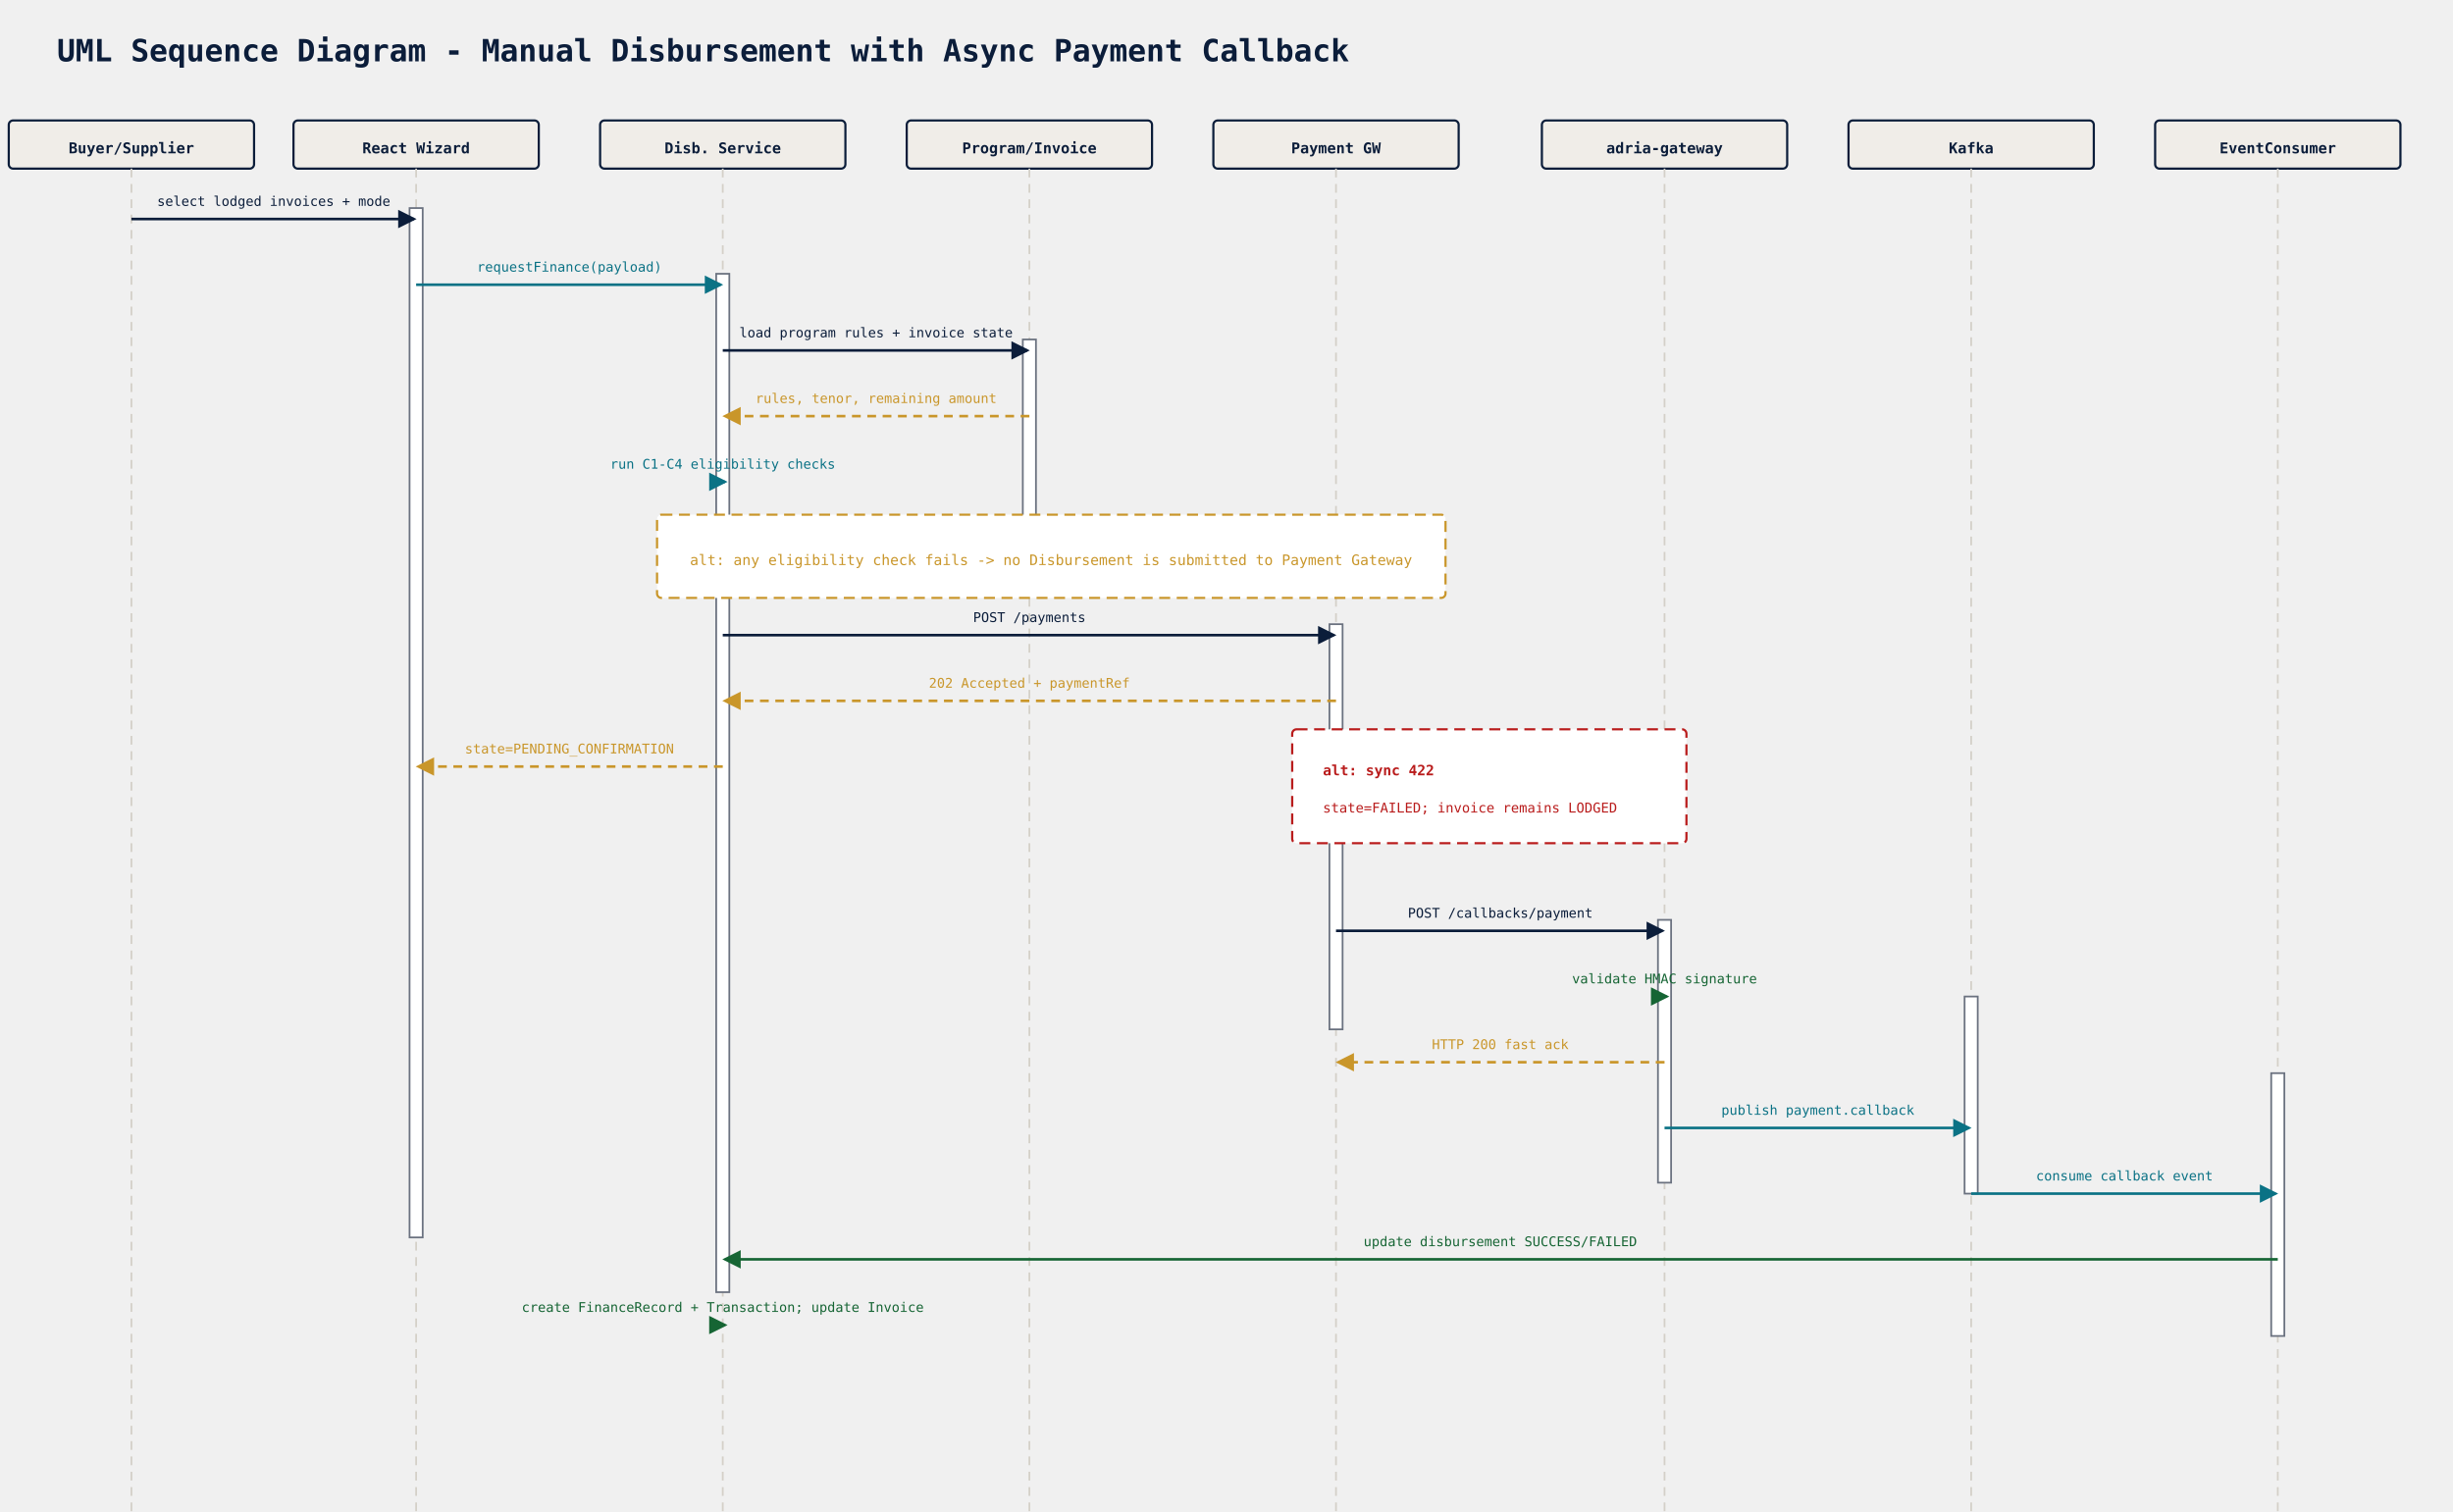
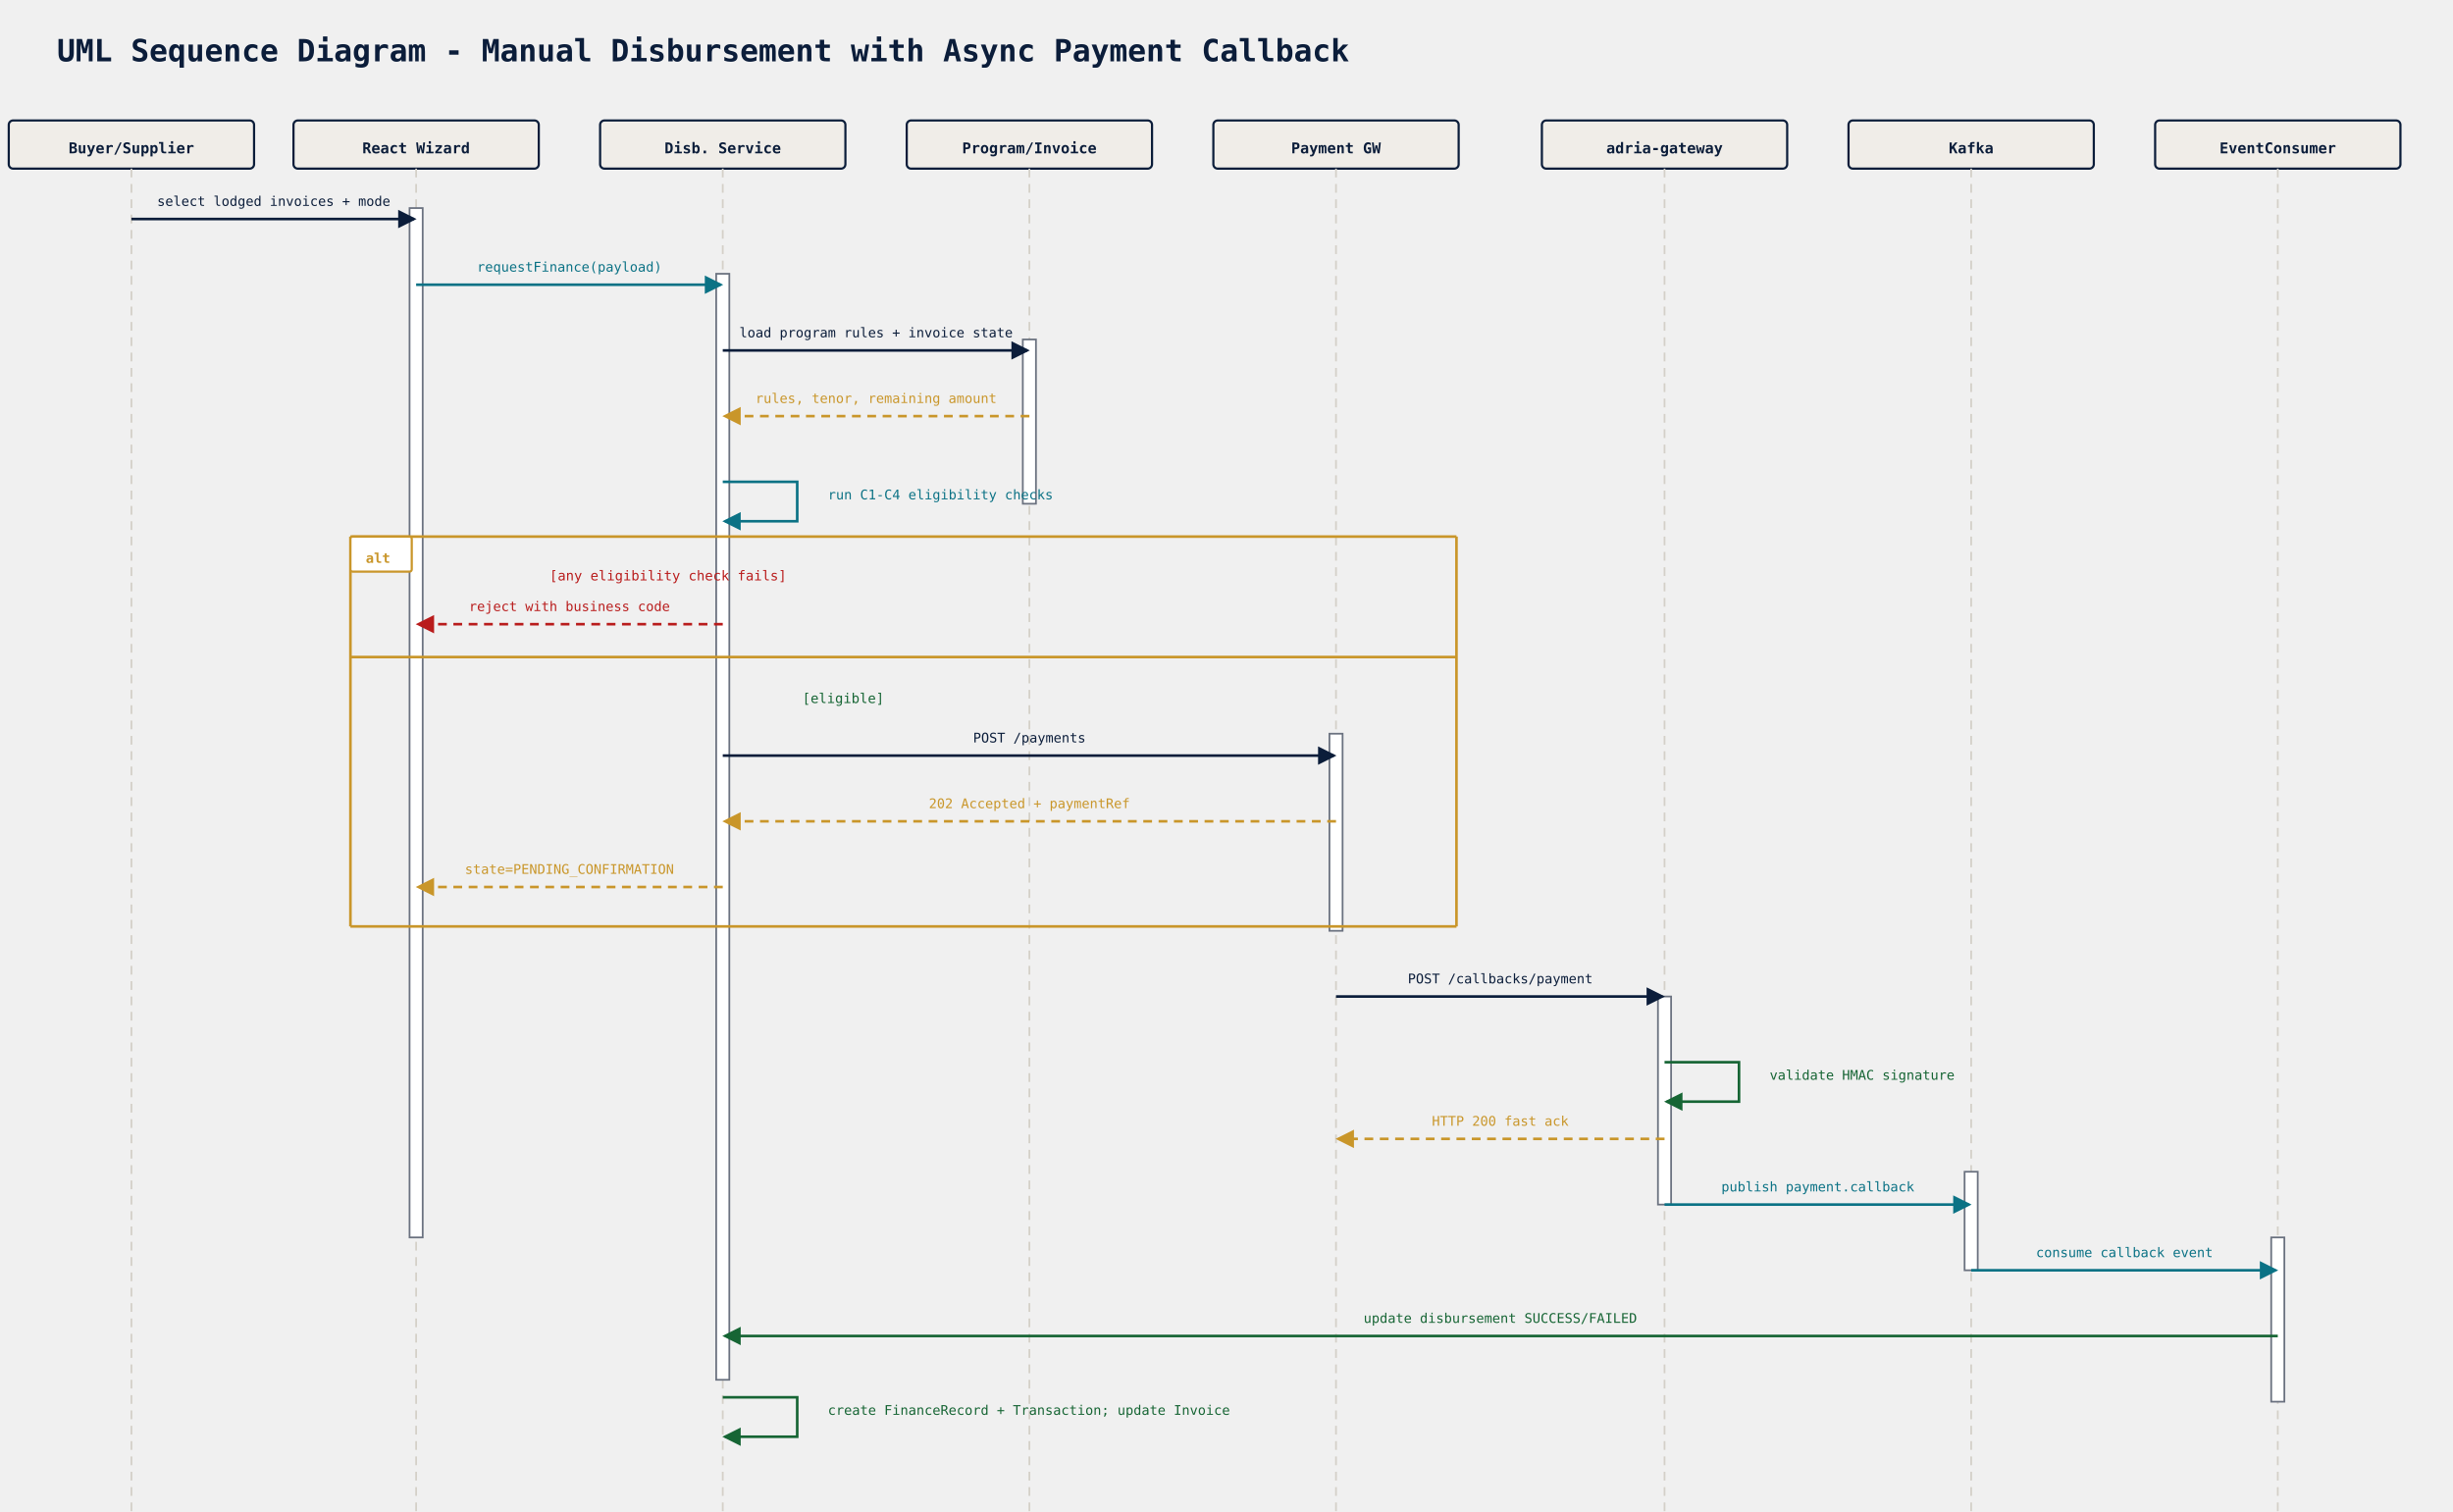
<svg xmlns="http://www.w3.org/2000/svg" viewBox="0 0 1120 690" style="width:100%; height:auto;">
  <defs>
    <marker id="arrow_navy" markerWidth="7" markerHeight="7" refX="6" refY="3.5" orient="auto">
      <path d="M0,0 L7,3.5 L0,7 Z" fill="#0B1D3A" />
    </marker>
    <marker id="arrow_teal" markerWidth="7" markerHeight="7" refX="6" refY="3.5" orient="auto">
      <path d="M0,0 L7,3.5 L0,7 Z" fill="#0B7285" />
    </marker>
    <marker id="arrow_gold" markerWidth="7" markerHeight="7" refX="6" refY="3.5" orient="auto">
      <path d="M0,0 L7,3.5 L0,7 Z" fill="#C9962A" />
    </marker>
    <marker id="arrow_green" markerWidth="7" markerHeight="7" refX="6" refY="3.5" orient="auto">
      <path d="M0,0 L7,3.5 L0,7 Z" fill="#166534" />
    </marker>
    <marker id="arrow_red" markerWidth="7" markerHeight="7" refX="6" refY="3.5" orient="auto">
      <path d="M0,0 L7,3.5 L0,7 Z" fill="#B91C1C" />
    </marker>
    <marker id="arrow_gray" markerWidth="7" markerHeight="7" refX="6" refY="3.5" orient="auto">
      <path d="M0,0 L7,3.5 L0,7 Z" fill="#6B7280" />
    </marker>
  </defs>
  <text x="26" y="28" text-anchor="start" font-family="JetBrains Mono, monospace" font-size="14" fill="#0B1D3A" font-weight="700">UML Sequence Diagram - Manual Disbursement with Async Payment Callback</text>
  <rect x="4.0" y="55" width="112" height="22" rx="2" fill="#F0EDE8" stroke="#0B1D3A" stroke-width="1.0" />
  <text x="60" y="70" text-anchor="middle" font-family="JetBrains Mono, monospace" font-size="6.8" fill="#0B1D3A" font-weight="700">Buyer/Supplier</text>
  <line x1="60" y1="77" x2="60" y2="705" stroke="#D4D0C8" stroke-width="0.8" stroke-dasharray="4 3" />
  <rect x="134.0" y="55" width="112" height="22" rx="2" fill="#F0EDE8" stroke="#0B1D3A" stroke-width="1.0" />
  <text x="190" y="70" text-anchor="middle" font-family="JetBrains Mono, monospace" font-size="6.8" fill="#0B1D3A" font-weight="700">React Wizard</text>
  <line x1="190" y1="77" x2="190" y2="705" stroke="#D4D0C8" stroke-width="0.8" stroke-dasharray="4 3" />
  <rect x="274.0" y="55" width="112" height="22" rx="2" fill="#F0EDE8" stroke="#0B1D3A" stroke-width="1.0" />
  <text x="330" y="70" text-anchor="middle" font-family="JetBrains Mono, monospace" font-size="6.8" fill="#0B1D3A" font-weight="700">Disb. Service</text>
  <line x1="330" y1="77" x2="330" y2="705" stroke="#D4D0C8" stroke-width="0.8" stroke-dasharray="4 3" />
  <rect x="414.0" y="55" width="112" height="22" rx="2" fill="#F0EDE8" stroke="#0B1D3A" stroke-width="1.0" />
  <text x="470" y="70" text-anchor="middle" font-family="JetBrains Mono, monospace" font-size="6.8" fill="#0B1D3A" font-weight="700">Program/Invoice</text>
  <line x1="470" y1="77" x2="470" y2="705" stroke="#D4D0C8" stroke-width="0.8" stroke-dasharray="4 3" />
  <rect x="554.0" y="55" width="112" height="22" rx="2" fill="#F0EDE8" stroke="#0B1D3A" stroke-width="1.0" />
  <text x="610" y="70" text-anchor="middle" font-family="JetBrains Mono, monospace" font-size="6.8" fill="#0B1D3A" font-weight="700">Payment GW</text>
  <line x1="610" y1="77" x2="610" y2="705" stroke="#D4D0C8" stroke-width="0.8" stroke-dasharray="4 3" />
  <rect x="704.0" y="55" width="112" height="22" rx="2" fill="#F0EDE8" stroke="#0B1D3A" stroke-width="1.0" />
  <text x="760" y="70" text-anchor="middle" font-family="JetBrains Mono, monospace" font-size="6.8" fill="#0B1D3A" font-weight="700">adria-gateway</text>
  <line x1="760" y1="77" x2="760" y2="705" stroke="#D4D0C8" stroke-width="0.8" stroke-dasharray="4 3" />
  <rect x="844.0" y="55" width="112" height="22" rx="2" fill="#F0EDE8" stroke="#0B1D3A" stroke-width="1.0" />
  <text x="900" y="70" text-anchor="middle" font-family="JetBrains Mono, monospace" font-size="6.8" fill="#0B1D3A" font-weight="700">Kafka</text>
  <line x1="900" y1="77" x2="900" y2="705" stroke="#D4D0C8" stroke-width="0.8" stroke-dasharray="4 3" />
  <rect x="984.0" y="55" width="112" height="22" rx="2" fill="#F0EDE8" stroke="#0B1D3A" stroke-width="1.0" />
  <text x="1040" y="70" text-anchor="middle" font-family="JetBrains Mono, monospace" font-size="6.8" fill="#0B1D3A" font-weight="700">EventConsumer</text>
  <line x1="1040" y1="77" x2="1040" y2="705" stroke="#D4D0C8" stroke-width="0.8" stroke-dasharray="4 3" />
  <rect x="187" y="95" width="6" height="470" rx="0" fill="#FFFFFF" stroke="#6B7280" stroke-width="0.8" />
-   <rect x="327" y="125" width="6" height="465" rx="0" fill="#FFFFFF" stroke="#6B7280" stroke-width="0.8" />
-   <rect x="467" y="155" width="6" height="110" rx="0" fill="#FFFFFF" stroke="#6B7280" stroke-width="0.8" />
-   <rect x="607" y="285" width="6" height="185" rx="0" fill="#FFFFFF" stroke="#6B7280" stroke-width="0.8" />
-   <rect x="757" y="420" width="6" height="120" rx="0" fill="#FFFFFF" stroke="#6B7280" stroke-width="0.8" />
-   <rect x="897" y="455" width="6" height="90" rx="0" fill="#FFFFFF" stroke="#6B7280" stroke-width="0.8" />
-   <rect x="1037" y="490" width="6" height="120" rx="0" fill="#FFFFFF" stroke="#6B7280" stroke-width="0.8" />
+   <rect x="327" y="125" width="6" height="505" rx="0" fill="#FFFFFF" stroke="#6B7280" stroke-width="0.8" />
+   <rect x="467" y="155" width="6" height="75" rx="0" fill="#FFFFFF" stroke="#6B7280" stroke-width="0.8" />
+   <rect x="607" y="335" width="6" height="90" rx="0" fill="#FFFFFF" stroke="#6B7280" stroke-width="0.8" />
+   <rect x="757" y="455" width="6" height="95" rx="0" fill="#FFFFFF" stroke="#6B7280" stroke-width="0.8" />
+   <rect x="897" y="535" width="6" height="45" rx="0" fill="#FFFFFF" stroke="#6B7280" stroke-width="0.8" />
+   <rect x="1037" y="565" width="6" height="75" rx="0" fill="#FFFFFF" stroke="#6B7280" stroke-width="0.8" />
  <line x1="60" y1="100" x2="189" y2="100" stroke="#0B1D3A" stroke-width="1.2" marker-end="url(#arrow_navy)" />
  <text x="125.0" y="94" text-anchor="middle" font-family="JetBrains Mono, monospace" font-size="6.1" fill="#0B1D3A" font-weight="400">select lodged invoices + mode</text>
  <line x1="190" y1="130" x2="329" y2="130" stroke="#0B7285" stroke-width="1.2" marker-end="url(#arrow_teal)" />
  <text x="260.0" y="124" text-anchor="middle" font-family="JetBrains Mono, monospace" font-size="6.1" fill="#0B7285" font-weight="400">requestFinance(payload)</text>
  <line x1="330" y1="160" x2="469" y2="160" stroke="#0B1D3A" stroke-width="1.2" marker-end="url(#arrow_navy)" />
  <text x="400.0" y="154" text-anchor="middle" font-family="JetBrains Mono, monospace" font-size="6.1" fill="#0B1D3A" font-weight="400">load program rules + invoice state</text>
  <line x1="470" y1="190" x2="331" y2="190" stroke="#C9962A" stroke-width="1.2" stroke-dasharray="4 3" marker-end="url(#arrow_gold)" />
  <text x="400.0" y="184" text-anchor="middle" font-family="JetBrains Mono, monospace" font-size="6.1" fill="#C9962A" font-weight="400">rules, tenor, remaining amount</text>
-   <line x1="330" y1="220" x2="331" y2="220" stroke="#0B7285" stroke-width="1.2" marker-end="url(#arrow_teal)" />
-   <text x="330.0" y="214" text-anchor="middle" font-family="JetBrains Mono, monospace" font-size="6.1" fill="#0B7285" font-weight="400">run C1-C4 eligibility checks</text>
-   <line x1="330" y1="290" x2="609" y2="290" stroke="#0B1D3A" stroke-width="1.2" marker-end="url(#arrow_navy)" />
-   <text x="470.0" y="284" text-anchor="middle" font-family="JetBrains Mono, monospace" font-size="6.1" fill="#0B1D3A" font-weight="400">POST /payments</text>
-   <line x1="610" y1="320" x2="331" y2="320" stroke="#C9962A" stroke-width="1.2" stroke-dasharray="4 3" marker-end="url(#arrow_gold)" />
-   <text x="470.0" y="314" text-anchor="middle" font-family="JetBrains Mono, monospace" font-size="6.1" fill="#C9962A" font-weight="400">202 Accepted + paymentRef</text>
-   <line x1="330" y1="350" x2="191" y2="350" stroke="#C9962A" stroke-width="1.2" stroke-dasharray="4 3" marker-end="url(#arrow_gold)" />
-   <text x="260.0" y="344" text-anchor="middle" font-family="JetBrains Mono, monospace" font-size="6.1" fill="#C9962A" font-weight="400">state=PENDING_CONFIRMATION</text>
-   <line x1="610" y1="425" x2="759" y2="425" stroke="#0B1D3A" stroke-width="1.2" marker-end="url(#arrow_navy)" />
-   <text x="685.0" y="419" text-anchor="middle" font-family="JetBrains Mono, monospace" font-size="6.1" fill="#0B1D3A" font-weight="400">POST /callbacks/payment</text>
-   <line x1="760" y1="455" x2="761" y2="455" stroke="#166534" stroke-width="1.2" marker-end="url(#arrow_green)" />
-   <text x="760.0" y="449" text-anchor="middle" font-family="JetBrains Mono, monospace" font-size="6.1" fill="#166534" font-weight="400">validate HMAC signature</text>
-   <line x1="760" y1="485" x2="611" y2="485" stroke="#C9962A" stroke-width="1.2" stroke-dasharray="4 3" marker-end="url(#arrow_gold)" />
-   <text x="685.0" y="479" text-anchor="middle" font-family="JetBrains Mono, monospace" font-size="6.1" fill="#C9962A" font-weight="400">HTTP 200 fast ack</text>
-   <line x1="760" y1="515" x2="899" y2="515" stroke="#0B7285" stroke-width="1.2" marker-end="url(#arrow_teal)" />
-   <text x="830.0" y="509" text-anchor="middle" font-family="JetBrains Mono, monospace" font-size="6.1" fill="#0B7285" font-weight="400">publish payment.callback</text>
-   <line x1="900" y1="545" x2="1039" y2="545" stroke="#0B7285" stroke-width="1.2" marker-end="url(#arrow_teal)" />
-   <text x="970.0" y="539" text-anchor="middle" font-family="JetBrains Mono, monospace" font-size="6.1" fill="#0B7285" font-weight="400">consume callback event</text>
-   <line x1="1040" y1="575" x2="331" y2="575" stroke="#166534" stroke-width="1.2" marker-end="url(#arrow_green)" />
-   <text x="685.0" y="569" text-anchor="middle" font-family="JetBrains Mono, monospace" font-size="6.1" fill="#166534" font-weight="400">update disbursement SUCCESS/FAILED</text>
-   <line x1="330" y1="605" x2="331" y2="605" stroke="#166534" stroke-width="1.2" marker-end="url(#arrow_green)" />
-   <text x="330.0" y="599" text-anchor="middle" font-family="JetBrains Mono, monospace" font-size="6.1" fill="#166534" font-weight="400">create FinanceRecord + Transaction; update Invoice</text>
-   <rect x="300" y="235" width="360" height="38" rx="2" fill="#FFFFFF" stroke="#C9962A" stroke-width="1.0" stroke-dasharray="5 3" />
-   <text x="315" y="258" text-anchor="start" font-family="JetBrains Mono, monospace" font-size="6.6" fill="#C9962A" font-weight="400">alt: any eligibility check fails -&gt; no Disbursement is submitted to Payment Gateway</text>
-   <rect x="590" y="333" width="180" height="52" rx="2" fill="#FFFFFF" stroke="#B91C1C" stroke-width="1.0" stroke-dasharray="5 3" />
-   <text x="604" y="354" text-anchor="start" font-family="JetBrains Mono, monospace" font-size="6.5" fill="#B91C1C" font-weight="700">alt: sync 422</text>
-   <text x="604" y="371" text-anchor="start" font-family="JetBrains Mono, monospace" font-size="6.2" fill="#B91C1C" font-weight="400">state=FAILED; invoice remains LODGED</text>
+   <path d="M 330,220 L 364,220 L 364,238 L 331,238" fill="none" stroke="#0B7285" stroke-width="1.2" marker-end="url(#arrow_teal)" />
+   <text x="378" y="228" text-anchor="start" font-family="JetBrains Mono, monospace" font-size="6.1" fill="#0B7285" font-weight="400">run C1-C4 eligibility checks</text>
+   <line x1="160" y1="245" x2="665" y2="245" stroke="#C9962A" stroke-width="1.2" />
+   <line x1="160" y1="423" x2="665" y2="423" stroke="#C9962A" stroke-width="1.2" />
+   <line x1="160" y1="245" x2="160" y2="423" stroke="#C9962A" stroke-width="1.2" />
+   <line x1="665" y1="245" x2="665" y2="423" stroke="#C9962A" stroke-width="1.2" />
+   <rect x="160" y="245" width="28" height="16" rx="1" fill="#FFFFFF" stroke="#C9962A" stroke-width="1.0" />
+   <text x="167" y="257" text-anchor="start" font-family="JetBrains Mono, monospace" font-size="6.2" fill="#C9962A" font-weight="700">alt</text>
+   <line x1="160" y1="300" x2="665" y2="300" stroke="#C9962A" stroke-width="1.2" />
+   <text x="305" y="265" text-anchor="middle" font-family="JetBrains Mono, monospace" font-size="6.2" fill="#B91C1C" font-weight="400">[any eligibility check fails]</text>
+   <line x1="330" y1="285" x2="191" y2="285" stroke="#B91C1C" stroke-width="1.2" stroke-dasharray="4 3" marker-end="url(#arrow_red)" />
+   <text x="260.0" y="279" text-anchor="middle" font-family="JetBrains Mono, monospace" font-size="6.1" fill="#B91C1C" font-weight="400">reject with business code</text>
+   <text x="385" y="321" text-anchor="middle" font-family="JetBrains Mono, monospace" font-size="6.2" fill="#166534" font-weight="400">[eligible]</text>
+   <line x1="330" y1="345" x2="609" y2="345" stroke="#0B1D3A" stroke-width="1.2" marker-end="url(#arrow_navy)" />
+   <text x="470.0" y="339" text-anchor="middle" font-family="JetBrains Mono, monospace" font-size="6.1" fill="#0B1D3A" font-weight="400">POST /payments</text>
+   <line x1="610" y1="375" x2="331" y2="375" stroke="#C9962A" stroke-width="1.2" stroke-dasharray="4 3" marker-end="url(#arrow_gold)" />
+   <text x="470.0" y="369" text-anchor="middle" font-family="JetBrains Mono, monospace" font-size="6.1" fill="#C9962A" font-weight="400">202 Accepted + paymentRef</text>
+   <line x1="330" y1="405" x2="191" y2="405" stroke="#C9962A" stroke-width="1.2" stroke-dasharray="4 3" marker-end="url(#arrow_gold)" />
+   <text x="260.0" y="399" text-anchor="middle" font-family="JetBrains Mono, monospace" font-size="6.1" fill="#C9962A" font-weight="400">state=PENDING_CONFIRMATION</text>
+   <line x1="610" y1="455" x2="759" y2="455" stroke="#0B1D3A" stroke-width="1.2" marker-end="url(#arrow_navy)" />
+   <text x="685.0" y="449" text-anchor="middle" font-family="JetBrains Mono, monospace" font-size="6.1" fill="#0B1D3A" font-weight="400">POST /callbacks/payment</text>
+   <path d="M 760,485 L 794,485 L 794,503 L 761,503" fill="none" stroke="#166534" stroke-width="1.2" marker-end="url(#arrow_green)" />
+   <text x="808" y="493" text-anchor="start" font-family="JetBrains Mono, monospace" font-size="6.1" fill="#166534" font-weight="400">validate HMAC signature</text>
+   <line x1="760" y1="520" x2="611" y2="520" stroke="#C9962A" stroke-width="1.2" stroke-dasharray="4 3" marker-end="url(#arrow_gold)" />
+   <text x="685.0" y="514" text-anchor="middle" font-family="JetBrains Mono, monospace" font-size="6.1" fill="#C9962A" font-weight="400">HTTP 200 fast ack</text>
+   <line x1="760" y1="550" x2="899" y2="550" stroke="#0B7285" stroke-width="1.2" marker-end="url(#arrow_teal)" />
+   <text x="830.0" y="544" text-anchor="middle" font-family="JetBrains Mono, monospace" font-size="6.1" fill="#0B7285" font-weight="400">publish payment.callback</text>
+   <line x1="900" y1="580" x2="1039" y2="580" stroke="#0B7285" stroke-width="1.2" marker-end="url(#arrow_teal)" />
+   <text x="970.0" y="574" text-anchor="middle" font-family="JetBrains Mono, monospace" font-size="6.1" fill="#0B7285" font-weight="400">consume callback event</text>
+   <line x1="1040" y1="610" x2="331" y2="610" stroke="#166534" stroke-width="1.2" marker-end="url(#arrow_green)" />
+   <text x="685.0" y="604" text-anchor="middle" font-family="JetBrains Mono, monospace" font-size="6.1" fill="#166534" font-weight="400">update disbursement SUCCESS/FAILED</text>
+   <path d="M 330,638 L 364,638 L 364,656 L 331,656" fill="none" stroke="#166534" stroke-width="1.2" marker-end="url(#arrow_green)" />
+   <text x="378" y="646" text-anchor="start" font-family="JetBrains Mono, monospace" font-size="6.1" fill="#166534" font-weight="400">create FinanceRecord + Transaction; update Invoice</text>
</svg>
